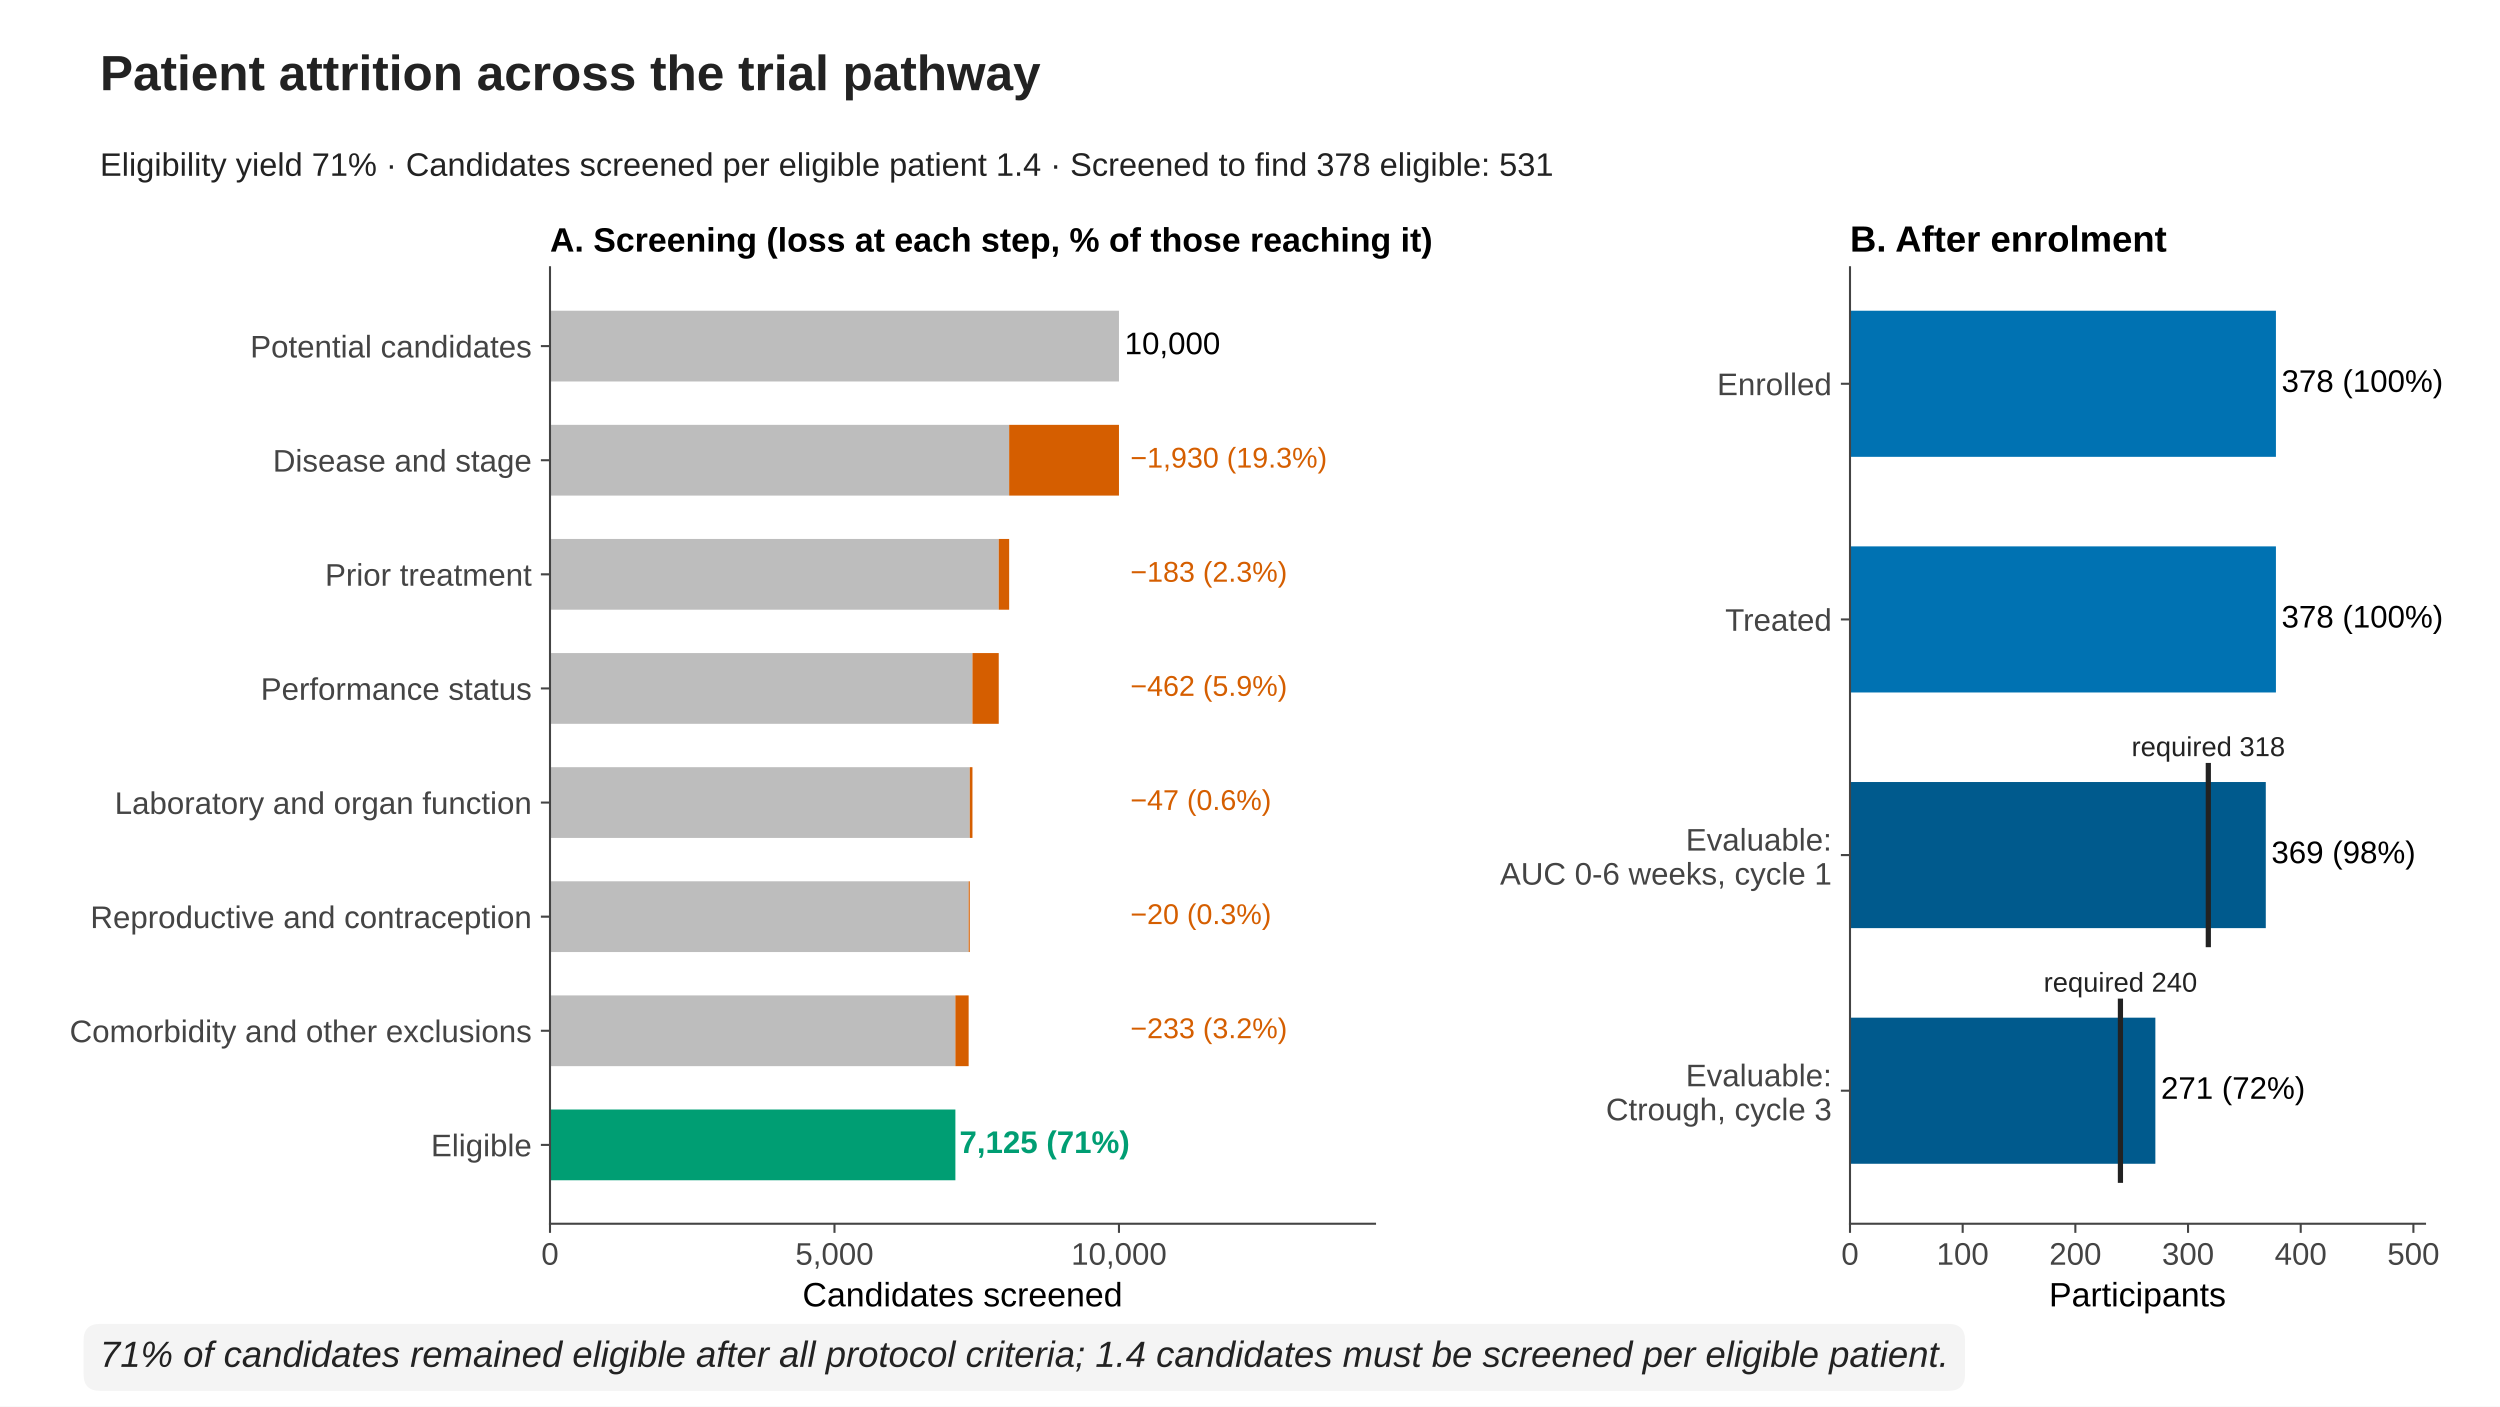
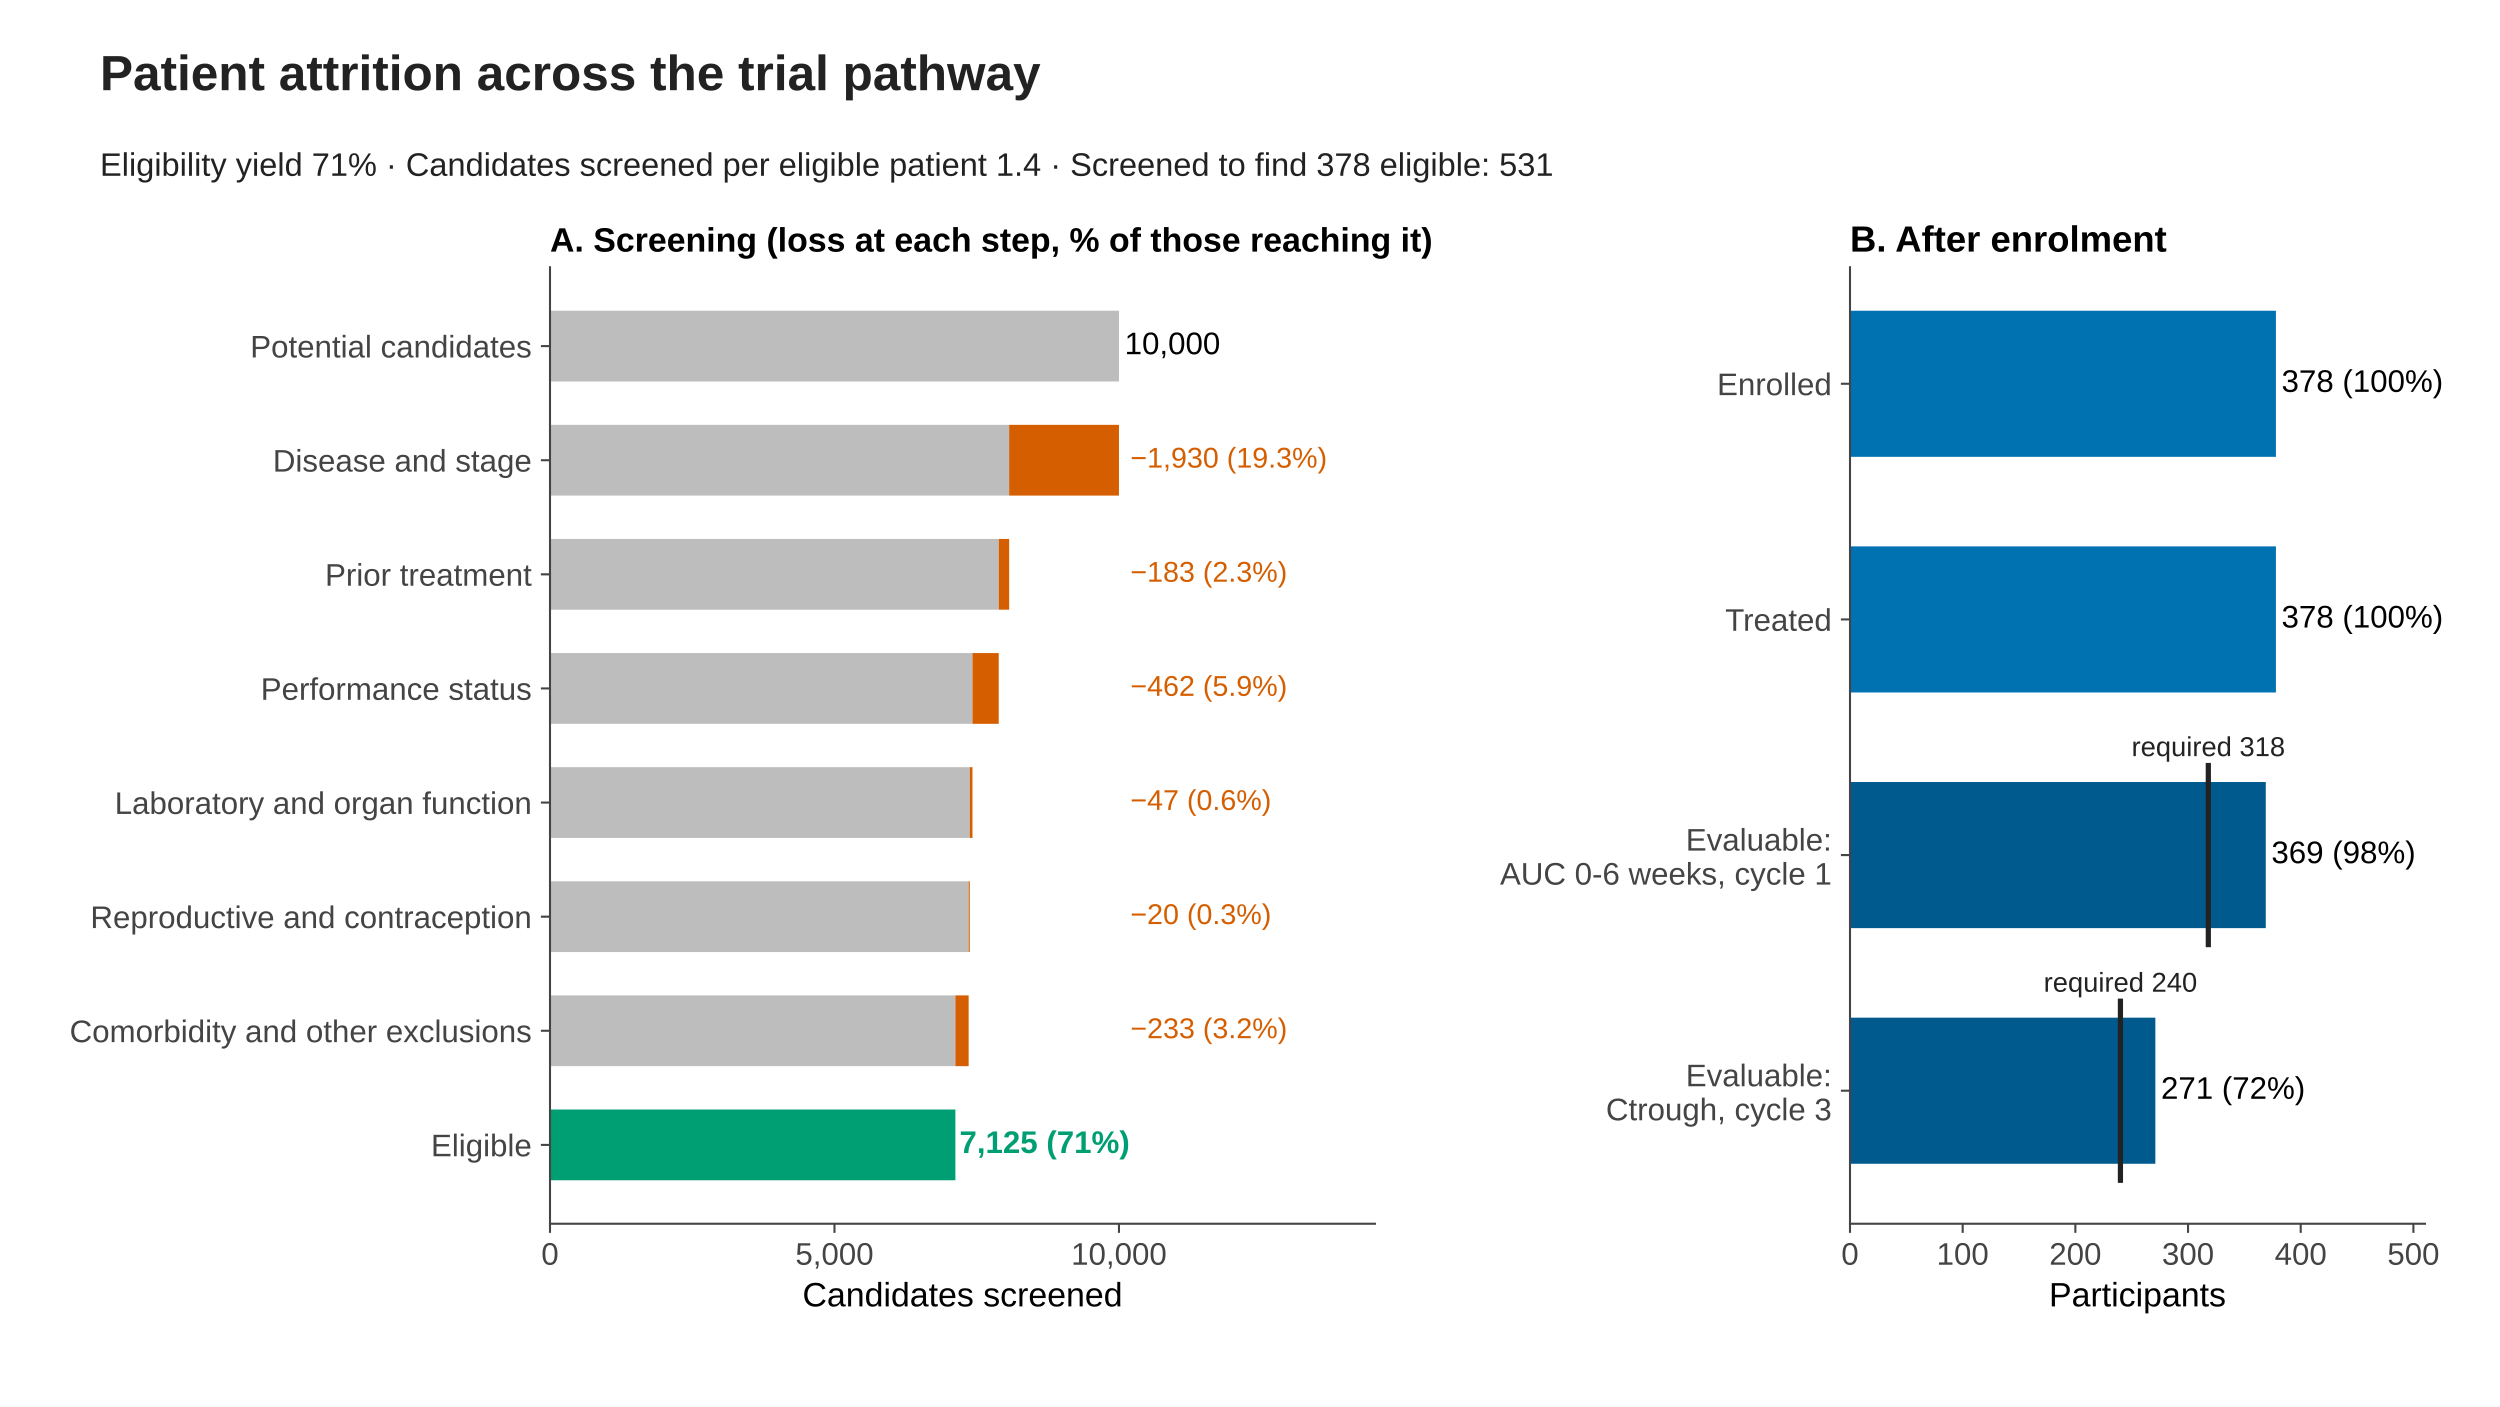
<svg xmlns="http://www.w3.org/2000/svg" xmlns:xlink="http://www.w3.org/1999/xlink" width="959.76pt" height="540pt" viewBox="0 0 959.76 540" version="1.1">
  <defs>
    <style type="text/css">*{stroke-linejoin: round; stroke-linecap: butt}</style>
  </defs>
  <g id="figure_1">
    <g id="patch_1">
      <path d="M 0 540  L 959.76 540  L 959.76 0  L 0 0  z " style="fill: #ffffff" />
    </g>
    <g id="axes_1">
      <g id="patch_2">
        <path d="M 211.147 469.8  L 527.868 469.8  L 527.868 102.6  L 211.147 102.6  z " style="fill: #ffffff" />
      </g>
      <g id="patch_3">
-         <path d="M 211.147 146.452  L 429.575 146.452  L 429.575 119.291  L 211.147 119.291  z " clip-path="url(#p3b1ac02082)" style="fill: #bdbdbd" />
+         <path d="M 211.147 146.452  L 429.575 146.452  L 429.575 119.291  L 211.147 119.291  z " clip-path="url(#p5a9d8accc0)" style="fill: #bdbdbd" />
      </g>
      <g id="patch_4">
-         <path d="M 211.147 190.26  L 387.419 190.26  L 387.419 163.099  L 211.147 163.099  z " clip-path="url(#p3b1ac02082)" style="fill: #bdbdbd" />
+         <path d="M 211.147 190.26  L 387.419 190.26  L 387.419 163.099  L 211.147 163.099  z " clip-path="url(#p5a9d8accc0)" style="fill: #bdbdbd" />
      </g>
      <g id="patch_5">
-         <path d="M 387.419 190.26  L 429.575 190.26  L 429.575 163.099  L 387.419 163.099  z " clip-path="url(#p3b1ac02082)" style="fill: #d55e00" />
+         <path d="M 387.419 190.26  L 429.575 190.26  L 429.575 163.099  L 387.419 163.099  z " clip-path="url(#p5a9d8accc0)" style="fill: #d55e00" />
      </g>
      <g id="patch_6">
-         <path d="M 211.147 234.068  L 383.421 234.068  L 383.421 206.907  L 211.147 206.907  z " clip-path="url(#p3b1ac02082)" style="fill: #bdbdbd" />
+         <path d="M 211.147 234.068  L 383.421 234.068  L 383.421 206.907  L 211.147 206.907  z " clip-path="url(#p5a9d8accc0)" style="fill: #bdbdbd" />
      </g>
      <g id="patch_7">
-         <path d="M 383.421 234.068  L 387.419 234.068  L 387.419 206.907  L 383.421 206.907  z " clip-path="url(#p3b1ac02082)" style="fill: #d55e00" />
+         <path d="M 383.421 234.068  L 387.419 234.068  L 387.419 206.907  L 383.421 206.907  z " clip-path="url(#p5a9d8accc0)" style="fill: #d55e00" />
      </g>
      <g id="patch_8">
-         <path d="M 211.147 277.876  L 373.33 277.876  L 373.33 250.715  L 211.147 250.715  z " clip-path="url(#p3b1ac02082)" style="fill: #bdbdbd" />
+         <path d="M 211.147 277.876  L 373.33 277.876  L 373.33 250.715  L 211.147 250.715  z " clip-path="url(#p5a9d8accc0)" style="fill: #bdbdbd" />
      </g>
      <g id="patch_9">
-         <path d="M 373.33 277.876  L 383.421 277.876  L 383.421 250.715  L 373.33 250.715  z " clip-path="url(#p3b1ac02082)" style="fill: #d55e00" />
+         <path d="M 373.33 277.876  L 383.421 277.876  L 383.421 250.715  L 373.33 250.715  z " clip-path="url(#p5a9d8accc0)" style="fill: #d55e00" />
      </g>
      <g id="patch_10">
-         <path d="M 211.147 321.685  L 372.303 321.685  L 372.303 294.524  L 211.147 294.524  z " clip-path="url(#p3b1ac02082)" style="fill: #bdbdbd" />
+         <path d="M 211.147 321.685  L 372.303 321.685  L 372.303 294.524  L 211.147 294.524  z " clip-path="url(#p5a9d8accc0)" style="fill: #bdbdbd" />
      </g>
      <g id="patch_11">
-         <path d="M 372.303 321.685  L 373.33 321.685  L 373.33 294.524  L 372.303 294.524  z " clip-path="url(#p3b1ac02082)" style="fill: #d55e00" />
+         <path d="M 372.303 321.685  L 373.33 321.685  L 373.33 294.524  L 372.303 294.524  z " clip-path="url(#p5a9d8accc0)" style="fill: #d55e00" />
      </g>
      <g id="patch_12">
-         <path d="M 211.147 365.493  L 371.867 365.493  L 371.867 338.332  L 211.147 338.332  z " clip-path="url(#p3b1ac02082)" style="fill: #bdbdbd" />
+         <path d="M 211.147 365.493  L 371.867 365.493  L 371.867 338.332  L 211.147 338.332  z " clip-path="url(#p5a9d8accc0)" style="fill: #bdbdbd" />
      </g>
      <g id="patch_13">
-         <path d="M 371.867 365.493  L 372.303 365.493  L 372.303 338.332  L 371.867 338.332  z " clip-path="url(#p3b1ac02082)" style="fill: #d55e00" />
+         <path d="M 371.867 365.493  L 372.303 365.493  L 372.303 338.332  L 371.867 338.332  z " clip-path="url(#p5a9d8accc0)" style="fill: #d55e00" />
      </g>
      <g id="patch_14">
-         <path d="M 211.147 409.301  L 366.777 409.301  L 366.777 382.14  L 211.147 382.14  z " clip-path="url(#p3b1ac02082)" style="fill: #bdbdbd" />
+         <path d="M 211.147 409.301  L 366.777 409.301  L 366.777 382.14  L 211.147 382.14  z " clip-path="url(#p5a9d8accc0)" style="fill: #bdbdbd" />
      </g>
      <g id="patch_15">
-         <path d="M 366.777 409.301  L 371.867 409.301  L 371.867 382.14  L 366.777 382.14  z " clip-path="url(#p3b1ac02082)" style="fill: #d55e00" />
+         <path d="M 366.777 409.301  L 371.867 409.301  L 371.867 382.14  L 366.777 382.14  z " clip-path="url(#p5a9d8accc0)" style="fill: #d55e00" />
      </g>
      <g id="patch_16">
-         <path d="M 211.147 453.109  L 366.777 453.109  L 366.777 425.948  L 211.147 425.948  z " clip-path="url(#p3b1ac02082)" style="fill: #009e73" />
+         <path d="M 211.147 453.109  L 366.777 453.109  L 366.777 425.948  L 211.147 425.948  z " clip-path="url(#p5a9d8accc0)" style="fill: #009e73" />
      </g>
      <g id="matplotlib.axis_1">
        <g id="xtick_1">
          <g id="line2d_1">
            <defs>
-               <path id="m193f778ca1" d="M 0 0  L 0 3.5  " style="stroke: #444444; stroke-width: 0.8" />
+               <path id="mad0d408b53" d="M 0 0  L 0 3.5  " style="stroke: #444444; stroke-width: 0.8" />
            </defs>
            <g>
-               <use xlink:href="#m193f778ca1" x="211.147" y="469.8" style="fill: #444444; stroke: #444444; stroke-width: 0.8" />
+               <use xlink:href="#mad0d408b53" x="211.147" y="469.8" style="fill: #444444; stroke: #444444; stroke-width: 0.8" />
            </g>
          </g>
          <g id="text_1">
            <text style="font-size: 12px; font-family: 'Arial'; text-anchor: middle; fill: #444444" x="211.147" y="485.536" transform="rotate(-0 211.1472 485.5363)">0</text>
          </g>
        </g>
        <g id="xtick_2">
          <g id="line2d_2">
            <g>
-               <use xlink:href="#m193f778ca1" x="320.361" y="469.8" style="fill: #444444; stroke: #444444; stroke-width: 0.8" />
+               <use xlink:href="#mad0d408b53" x="320.361" y="469.8" style="fill: #444444; stroke: #444444; stroke-width: 0.8" />
            </g>
          </g>
          <g id="text_2">
            <text style="font-size: 12px; font-family: 'Arial'; text-anchor: middle; fill: #444444" x="320.361" y="485.536" transform="rotate(-0 320.3613 485.5363)">5,000</text>
          </g>
        </g>
        <g id="xtick_3">
          <g id="line2d_3">
            <g>
-               <use xlink:href="#m193f778ca1" x="429.575" y="469.8" style="fill: #444444; stroke: #444444; stroke-width: 0.8" />
+               <use xlink:href="#mad0d408b53" x="429.575" y="469.8" style="fill: #444444; stroke: #444444; stroke-width: 0.8" />
            </g>
          </g>
          <g id="text_3">
            <text style="font-size: 12px; font-family: 'Arial'; text-anchor: middle; fill: #444444" x="429.575" y="485.536" transform="rotate(-0 429.5753 485.5363)">10,000</text>
          </g>
        </g>
        <g id="text_4">
          <text style="font-size: 13px; font-family: 'Arial'; text-anchor: middle" x="369.508" y="501.526" transform="rotate(-0 369.5076 501.5261)">Candidates screened</text>
        </g>
      </g>
      <g id="matplotlib.axis_2">
        <g id="ytick_1">
          <g id="line2d_4">
            <defs>
-               <path id="md1d4816a56" d="M 0 0  L -3.5 0  " style="stroke: #444444; stroke-width: 0.8" />
+               <path id="m4eb57d46f0" d="M 0 0  L -3.5 0  " style="stroke: #444444; stroke-width: 0.8" />
            </defs>
            <g>
-               <use xlink:href="#md1d4816a56" x="211.147" y="132.871" style="fill: #444444; stroke: #444444; stroke-width: 0.8" />
+               <use xlink:href="#m4eb57d46f0" x="211.147" y="132.871" style="fill: #444444; stroke: #444444; stroke-width: 0.8" />
            </g>
          </g>
          <g id="text_5">
            <text style="font-size: 12px; font-family: 'Arial'; text-anchor: end; fill: #444444" x="204.147" y="137.24" transform="rotate(-0 204.1472 137.2396)">Potential candidates</text>
          </g>
        </g>
        <g id="ytick_2">
          <g id="line2d_5">
            <g>
-               <use xlink:href="#md1d4816a56" x="211.147" y="176.68" style="fill: #444444; stroke: #444444; stroke-width: 0.8" />
+               <use xlink:href="#m4eb57d46f0" x="211.147" y="176.68" style="fill: #444444; stroke: #444444; stroke-width: 0.8" />
            </g>
          </g>
          <g id="text_6">
            <text style="font-size: 12px; font-family: 'Arial'; text-anchor: end; fill: #444444" x="204.147" y="181.048" transform="rotate(-0 204.1472 181.0478)">Disease and stage</text>
          </g>
        </g>
        <g id="ytick_3">
          <g id="line2d_6">
            <g>
-               <use xlink:href="#md1d4816a56" x="211.147" y="220.488" style="fill: #444444; stroke: #444444; stroke-width: 0.8" />
+               <use xlink:href="#m4eb57d46f0" x="211.147" y="220.488" style="fill: #444444; stroke: #444444; stroke-width: 0.8" />
            </g>
          </g>
          <g id="text_7">
            <text style="font-size: 12px; font-family: 'Arial'; text-anchor: end; fill: #444444" x="204.147" y="224.856" transform="rotate(-0 204.1472 224.8559)">Prior treatment</text>
          </g>
        </g>
        <g id="ytick_4">
          <g id="line2d_7">
            <g>
-               <use xlink:href="#md1d4816a56" x="211.147" y="264.296" style="fill: #444444; stroke: #444444; stroke-width: 0.8" />
+               <use xlink:href="#m4eb57d46f0" x="211.147" y="264.296" style="fill: #444444; stroke: #444444; stroke-width: 0.8" />
            </g>
          </g>
          <g id="text_8">
            <text style="font-size: 12px; font-family: 'Arial'; text-anchor: end; fill: #444444" x="204.147" y="268.664" transform="rotate(-0 204.1472 268.6641)">Performance status</text>
          </g>
        </g>
        <g id="ytick_5">
          <g id="line2d_8">
            <g>
-               <use xlink:href="#md1d4816a56" x="211.147" y="308.104" style="fill: #444444; stroke: #444444; stroke-width: 0.8" />
+               <use xlink:href="#m4eb57d46f0" x="211.147" y="308.104" style="fill: #444444; stroke: #444444; stroke-width: 0.8" />
            </g>
          </g>
          <g id="text_9">
            <text style="font-size: 12px; font-family: 'Arial'; text-anchor: end; fill: #444444" x="204.147" y="312.472" transform="rotate(-0 204.1472 312.4722)">Laboratory and organ function</text>
          </g>
        </g>
        <g id="ytick_6">
          <g id="line2d_9">
            <g>
-               <use xlink:href="#md1d4816a56" x="211.147" y="351.912" style="fill: #444444; stroke: #444444; stroke-width: 0.8" />
+               <use xlink:href="#m4eb57d46f0" x="211.147" y="351.912" style="fill: #444444; stroke: #444444; stroke-width: 0.8" />
            </g>
          </g>
          <g id="text_10">
            <text style="font-size: 12px; font-family: 'Arial'; text-anchor: end; fill: #444444" x="204.147" y="356.28" transform="rotate(-0 204.1472 356.2804)">Reproductive and contraception</text>
          </g>
        </g>
        <g id="ytick_7">
          <g id="line2d_10">
            <g>
-               <use xlink:href="#md1d4816a56" x="211.147" y="395.72" style="fill: #444444; stroke: #444444; stroke-width: 0.8" />
+               <use xlink:href="#m4eb57d46f0" x="211.147" y="395.72" style="fill: #444444; stroke: #444444; stroke-width: 0.8" />
            </g>
          </g>
          <g id="text_11">
            <text style="font-size: 12px; font-family: 'Arial'; text-anchor: end; fill: #444444" x="204.147" y="400.089" transform="rotate(-0 204.1472 400.0886)">Comorbidity and other exclusions</text>
          </g>
        </g>
        <g id="ytick_8">
          <g id="line2d_11">
            <g>
-               <use xlink:href="#md1d4816a56" x="211.147" y="439.529" style="fill: #444444; stroke: #444444; stroke-width: 0.8" />
+               <use xlink:href="#m4eb57d46f0" x="211.147" y="439.529" style="fill: #444444; stroke: #444444; stroke-width: 0.8" />
            </g>
          </g>
          <g id="text_12">
            <text style="font-size: 12px; font-family: 'Arial'; text-anchor: end; fill: #444444" x="204.147" y="443.897" transform="rotate(-0 204.1472 443.8967)">Eligible</text>
          </g>
        </g>
      </g>
      <g id="patch_17">
        <path d="M 211.147 469.8  L 211.147 102.6  " style="fill: none; stroke: #444444; stroke-width: 0.8; stroke-linejoin: miter; stroke-linecap: square" />
      </g>
      <g id="patch_18">
        <path d="M 211.147 469.8  L 527.868 469.8  " style="fill: none; stroke: #444444; stroke-width: 0.8; stroke-linejoin: miter; stroke-linecap: square" />
      </g>
      <g id="text_13">
        <text style="font-size: 12px; font-family: 'Arial'; text-anchor: start" x="431.76" y="135.977" transform="rotate(-0 431.7596 135.9769)">10,000</text>
      </g>
      <g id="text_14">
        <text style="font-size: 11px; font-family: 'Arial'; text-anchor: start; fill: #d55e00" x="433.944" y="179.526" transform="rotate(-0 433.9439 179.5262)">−1,930 (19.3%)</text>
      </g>
      <g id="text_15">
        <text style="font-size: 11px; font-family: 'Arial'; text-anchor: start; fill: #d55e00" x="433.944" y="223.334" transform="rotate(-0 433.9439 223.3343)">−183 (2.3%)</text>
      </g>
      <g id="text_16">
        <text style="font-size: 11px; font-family: 'Arial'; text-anchor: start; fill: #d55e00" x="433.944" y="267.142" transform="rotate(-0 433.9439 267.1425)">−462 (5.9%)</text>
      </g>
      <g id="text_17">
        <text style="font-size: 11px; font-family: 'Arial'; text-anchor: start; fill: #d55e00" x="433.944" y="310.951" transform="rotate(-0 433.9439 310.9507)">−47 (0.6%)</text>
      </g>
      <g id="text_18">
        <text style="font-size: 11px; font-family: 'Arial'; text-anchor: start; fill: #d55e00" x="433.944" y="354.759" transform="rotate(-0 433.9439 354.7588)">−20 (0.3%)</text>
      </g>
      <g id="text_19">
        <text style="font-size: 11px; font-family: 'Arial'; text-anchor: start; fill: #d55e00" x="433.944" y="398.567" transform="rotate(-0 433.9439 398.567)">−233 (3.2%)</text>
      </g>
      <g id="text_20">
        <text style="font-weight: 700; font-size: 12px; font-family: 'Arial'; text-anchor: start; fill: #009e73" x="368.334" y="442.634" transform="rotate(-0 368.3335 442.6339)">7,125  (71%)</text>
      </g>
      <g id="text_21">
        <text style="font-weight: 700; font-size: 13px; font-family: 'Arial'; text-anchor: start" x="211.147" y="96.6" transform="rotate(-0 211.1472 96.6)">A. Screening  (loss at each step, % of those reaching it)</text>
      </g>
    </g>
    <g id="axes_2">
      <g id="patch_19">
        <path d="M 710.222 469.8  L 930.967 469.8  L 930.967 102.6  L 710.222 102.6  z " style="fill: #ffffff" />
      </g>
      <g id="patch_20">
-         <path d="M 710.222 175.38  L 873.737 175.38  L 873.737 119.291  L 710.222 119.291  z " clip-path="url(#p673a852f58)" style="fill: #0072b2" />
+         <path d="M 710.222 175.38  L 873.737 175.38  L 873.737 119.291  L 710.222 119.291  z " clip-path="url(#p8f973fdf8d)" style="fill: #0072b2" />
      </g>
      <g id="patch_21">
-         <path d="M 710.222 265.845  L 873.737 265.845  L 873.737 209.757  L 710.222 209.757  z " clip-path="url(#p673a852f58)" style="fill: #0072b2" />
+         <path d="M 710.222 265.845  L 873.737 265.845  L 873.737 209.757  L 710.222 209.757  z " clip-path="url(#p8f973fdf8d)" style="fill: #0072b2" />
      </g>
      <g id="patch_22">
-         <path d="M 710.222 356.311  L 869.844 356.311  L 869.844 300.222  L 710.222 300.222  z " clip-path="url(#p673a852f58)" style="fill: #005a8d" />
+         <path d="M 710.222 356.311  L 869.844 356.311  L 869.844 300.222  L 710.222 300.222  z " clip-path="url(#p8f973fdf8d)" style="fill: #005a8d" />
      </g>
      <g id="patch_23">
-         <path d="M 710.222 446.776  L 827.451 446.776  L 827.451 390.688  L 710.222 390.688  z " clip-path="url(#p673a852f58)" style="fill: #005a8d" />
+         <path d="M 710.222 446.776  L 827.451 446.776  L 827.451 390.688  L 710.222 390.688  z " clip-path="url(#p8f973fdf8d)" style="fill: #005a8d" />
      </g>
      <g id="matplotlib.axis_3">
        <g id="xtick_4">
          <g id="line2d_12">
            <g>
-               <use xlink:href="#m193f778ca1" x="710.222" y="469.8" style="fill: #444444; stroke: #444444; stroke-width: 0.8" />
+               <use xlink:href="#mad0d408b53" x="710.222" y="469.8" style="fill: #444444; stroke: #444444; stroke-width: 0.8" />
            </g>
          </g>
          <g id="text_22">
            <text style="font-size: 12px; font-family: 'Arial'; text-anchor: middle; fill: #444444" x="710.222" y="485.536" transform="rotate(-0 710.2224 485.5363)">0</text>
          </g>
        </g>
        <g id="xtick_5">
          <g id="line2d_13">
            <g>
-               <use xlink:href="#m193f778ca1" x="753.48" y="469.8" style="fill: #444444; stroke: #444444; stroke-width: 0.8" />
+               <use xlink:href="#mad0d408b53" x="753.48" y="469.8" style="fill: #444444; stroke: #444444; stroke-width: 0.8" />
            </g>
          </g>
          <g id="text_23">
            <text style="font-size: 12px; font-family: 'Arial'; text-anchor: middle; fill: #444444" x="753.48" y="485.536" transform="rotate(-0 753.4802 485.5363)">100</text>
          </g>
        </g>
        <g id="xtick_6">
          <g id="line2d_14">
            <g>
-               <use xlink:href="#m193f778ca1" x="796.738" y="469.8" style="fill: #444444; stroke: #444444; stroke-width: 0.8" />
+               <use xlink:href="#mad0d408b53" x="796.738" y="469.8" style="fill: #444444; stroke: #444444; stroke-width: 0.8" />
            </g>
          </g>
          <g id="text_24">
            <text style="font-size: 12px; font-family: 'Arial'; text-anchor: middle; fill: #444444" x="796.738" y="485.536" transform="rotate(-0 796.7381 485.5363)">200</text>
          </g>
        </g>
        <g id="xtick_7">
          <g id="line2d_15">
            <g>
-               <use xlink:href="#m193f778ca1" x="839.996" y="469.8" style="fill: #444444; stroke: #444444; stroke-width: 0.8" />
+               <use xlink:href="#mad0d408b53" x="839.996" y="469.8" style="fill: #444444; stroke: #444444; stroke-width: 0.8" />
            </g>
          </g>
          <g id="text_25">
            <text style="font-size: 12px; font-family: 'Arial'; text-anchor: middle; fill: #444444" x="839.996" y="485.536" transform="rotate(-0 839.9959 485.5363)">300</text>
          </g>
        </g>
        <g id="xtick_8">
          <g id="line2d_16">
            <g>
-               <use xlink:href="#m193f778ca1" x="883.254" y="469.8" style="fill: #444444; stroke: #444444; stroke-width: 0.8" />
+               <use xlink:href="#mad0d408b53" x="883.254" y="469.8" style="fill: #444444; stroke: #444444; stroke-width: 0.8" />
            </g>
          </g>
          <g id="text_26">
            <text style="font-size: 12px; font-family: 'Arial'; text-anchor: middle; fill: #444444" x="883.254" y="485.536" transform="rotate(-0 883.2538 485.5363)">400</text>
          </g>
        </g>
        <g id="xtick_9">
          <g id="line2d_17">
            <g>
-               <use xlink:href="#m193f778ca1" x="926.512" y="469.8" style="fill: #444444; stroke: #444444; stroke-width: 0.8" />
+               <use xlink:href="#mad0d408b53" x="926.512" y="469.8" style="fill: #444444; stroke: #444444; stroke-width: 0.8" />
            </g>
          </g>
          <g id="text_27">
            <text style="font-size: 12px; font-family: 'Arial'; text-anchor: middle; fill: #444444" x="926.512" y="485.536" transform="rotate(-0 926.5116 485.5363)">500</text>
          </g>
        </g>
        <g id="text_28">
          <text style="font-size: 13px; font-family: 'Arial'; text-anchor: middle" x="820.595" y="501.526" transform="rotate(-0 820.5948 501.5261)">Participants</text>
        </g>
      </g>
      <g id="matplotlib.axis_4">
        <g id="ytick_9">
          <g id="line2d_18">
            <g>
-               <use xlink:href="#md1d4816a56" x="710.222" y="147.335" style="fill: #444444; stroke: #444444; stroke-width: 0.8" />
+               <use xlink:href="#m4eb57d46f0" x="710.222" y="147.335" style="fill: #444444; stroke: #444444; stroke-width: 0.8" />
            </g>
          </g>
          <g id="text_29">
            <text style="font-size: 12px; font-family: 'Arial'; text-anchor: end; fill: #444444" x="703.222" y="151.703" transform="rotate(-0 703.2224 151.7034)">Enrolled</text>
          </g>
        </g>
        <g id="ytick_10">
          <g id="line2d_19">
            <g>
-               <use xlink:href="#md1d4816a56" x="710.222" y="237.801" style="fill: #444444; stroke: #444444; stroke-width: 0.8" />
+               <use xlink:href="#m4eb57d46f0" x="710.222" y="237.801" style="fill: #444444; stroke: #444444; stroke-width: 0.8" />
            </g>
          </g>
          <g id="text_30">
            <text style="font-size: 12px; font-family: 'Arial'; text-anchor: end; fill: #444444" x="703.222" y="242.169" transform="rotate(-0 703.2224 242.1691)">Treated</text>
          </g>
        </g>
        <g id="ytick_11">
          <g id="line2d_20">
            <g>
-               <use xlink:href="#md1d4816a56" x="710.222" y="328.267" style="fill: #444444; stroke: #444444; stroke-width: 0.8" />
+               <use xlink:href="#m4eb57d46f0" x="710.222" y="328.267" style="fill: #444444; stroke: #444444; stroke-width: 0.8" />
            </g>
          </g>
          <g id="text_31">
            <text style="font-size: 12px; font-family: 'Arial'; fill: #444444" transform="translate(647.1861 326.5541)">Evaluable:</text>
            <text style="font-size: 12px; font-family: 'Arial'; fill: #444444" transform="translate(575.8499 339.6147)">AUC 0-6 weeks, cycle 1</text>
          </g>
        </g>
        <g id="ytick_12">
          <g id="line2d_21">
            <g>
-               <use xlink:href="#md1d4816a56" x="710.222" y="418.732" style="fill: #444444; stroke: #444444; stroke-width: 0.8" />
+               <use xlink:href="#m4eb57d46f0" x="710.222" y="418.732" style="fill: #444444; stroke: #444444; stroke-width: 0.8" />
            </g>
          </g>
          <g id="text_32">
            <text style="font-size: 12px; font-family: 'Arial'; fill: #444444" transform="translate(647.1861 417.0197)">Evaluable:</text>
            <text style="font-size: 12px; font-family: 'Arial'; fill: #444444" transform="translate(616.5205 430.0803)">Ctrough, cycle 3</text>
          </g>
        </g>
      </g>
      <g id="line2d_22">
-         <path d="M 847.782 362.643  L 847.782 293.89  " clip-path="url(#p673a852f58)" style="fill: none; stroke: #222222; stroke-width: 2; stroke-linecap: square" />
+         <path d="M 847.782 362.643  L 847.782 293.89  " clip-path="url(#p8f973fdf8d)" style="fill: none; stroke: #222222; stroke-width: 2; stroke-linecap: square" />
      </g>
      <g id="line2d_23">
-         <path d="M 814.041 453.109  L 814.041 384.355  " clip-path="url(#p673a852f58)" style="fill: none; stroke: #222222; stroke-width: 2; stroke-linecap: square" />
+         <path d="M 814.041 453.109  L 814.041 384.355  " clip-path="url(#p8f973fdf8d)" style="fill: none; stroke: #222222; stroke-width: 2; stroke-linecap: square" />
      </g>
      <g id="patch_24">
        <path d="M 710.222 469.8  L 710.222 102.6  " style="fill: none; stroke: #444444; stroke-width: 0.8; stroke-linejoin: miter; stroke-linecap: square" />
      </g>
      <g id="patch_25">
        <path d="M 710.222 469.8  L 930.967 469.8  " style="fill: none; stroke: #444444; stroke-width: 0.8; stroke-linejoin: miter; stroke-linecap: square" />
      </g>
      <g id="text_33">
        <text style="font-size: 12px; font-family: 'Arial'; text-anchor: start" x="875.9" y="150.441" transform="rotate(-0 875.9 150.4406)">378  (100%)</text>
      </g>
      <g id="text_34">
        <text style="font-size: 12px; font-family: 'Arial'; text-anchor: start" x="875.9" y="240.906" transform="rotate(-0 875.9 240.9062)">378  (100%)</text>
      </g>
      <g id="text_35">
        <text style="font-size: 12px; font-family: 'Arial'; text-anchor: start" x="872.007" y="331.372" transform="rotate(-0 872.0068 331.3719)">369  (98%)</text>
      </g>
      <g id="text_36">
        <text style="font-size: 12px; font-family: 'Arial'; text-anchor: start" x="829.614" y="421.838" transform="rotate(-0 829.6141 421.8375)">271  (72%)</text>
      </g>
      <g id="text_37">
        <text style="font-size: 10.5px; font-family: 'Arial'; text-anchor: middle; fill: #222222" x="847.782" y="290.271" transform="rotate(-0 847.7824 290.271)">required 318</text>
      </g>
      <g id="text_38">
        <text style="font-size: 10.5px; font-family: 'Arial'; text-anchor: middle; fill: #222222" x="814.041" y="380.737" transform="rotate(-0 814.0412 380.7366)">required 240</text>
      </g>
      <g id="text_39">
        <text style="font-weight: 700; font-size: 14px; font-family: 'Arial'; text-anchor: start" x="710.222" y="96.6" transform="rotate(-0 710.2224 96.6)">B. After enrolment</text>
      </g>
    </g>
    <g id="text_40">
      <text style="font-weight: 700; font-size: 19px; font-family: 'Arial'; text-anchor: start; fill: #222222" x="38.39" y="34.617" transform="rotate(-0 38.3904 34.61681)">Patient attrition across the trial pathway</text>
    </g>
    <g id="text_41">
-       <g id="patch_26">
-         <path d="M 38.39 533.949  L 748.088 533.949  Q 754.388 533.949 754.388 527.649  L 754.388 514.551  Q 754.388 508.251 748.088 508.251  L 38.39 508.251  Q 32.09 508.251 32.09 514.551  L 32.09 527.649  Q 32.09 533.949 38.39 533.949  z " style="fill: #f4f4f4" />
-       </g>
-       <text style="font-style: italic; font-size: 14px; font-family: 'Arial'; text-anchor: start; fill: #222222" x="38.39" y="524.744" transform="rotate(-0 38.3904 524.7436)">71% of candidates remained eligible after all protocol criteria; 1.4 candidates must be screened per eligible patient.</text>
-     </g>
-     <g id="text_42">
      <text style="font-size: 12.5px; font-family: 'Arial'; text-anchor: start; fill: #222222" x="38.39" y="67.5" transform="rotate(-0 38.3904 67.5)">Eligibility yield 71%   ·   Candidates screened per eligible patient 1.4   ·   Screened to find 378 eligible: 531</text>
    </g>
  </g>
  <defs>
-     <clipPath id="p3b1ac02082">
+     <clipPath id="p5a9d8accc0">
      <rect x="211.147" y="102.6" width="316.721" height="367.2" />
    </clipPath>
-     <clipPath id="p673a852f58">
+     <clipPath id="p8f973fdf8d">
      <rect x="710.222" y="102.6" width="220.745" height="367.2" />
    </clipPath>
  </defs>
</svg>
